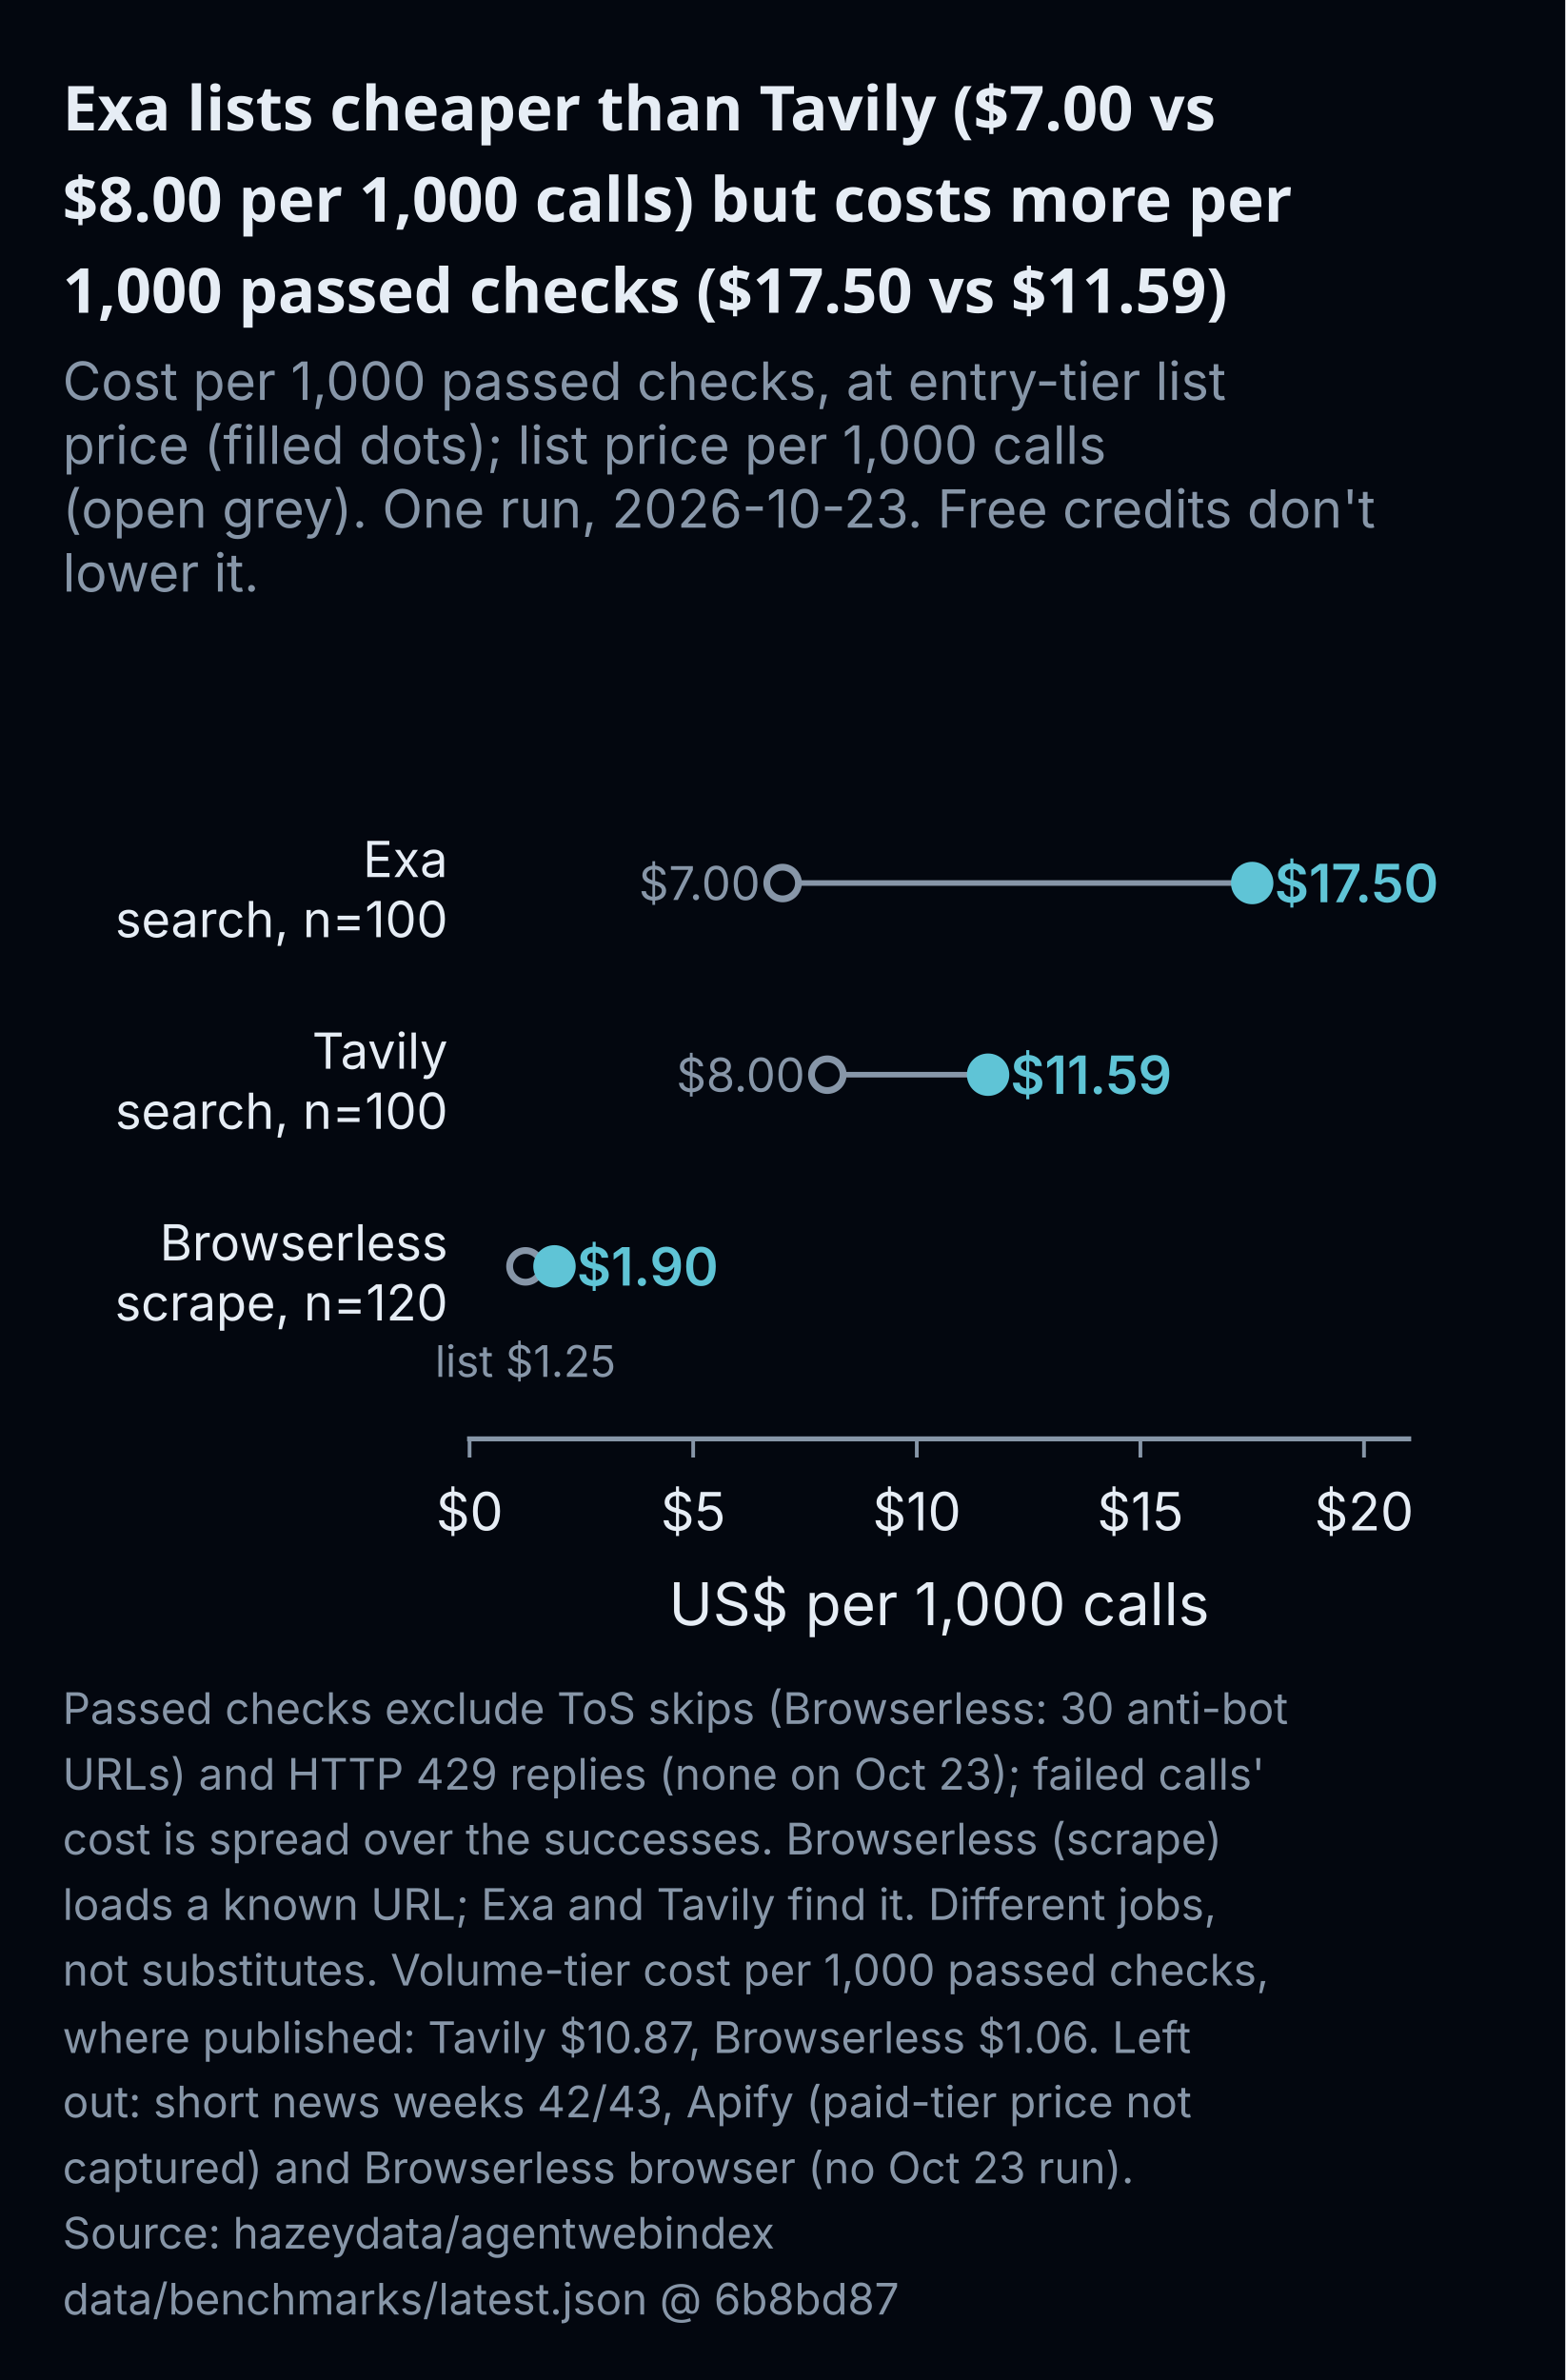
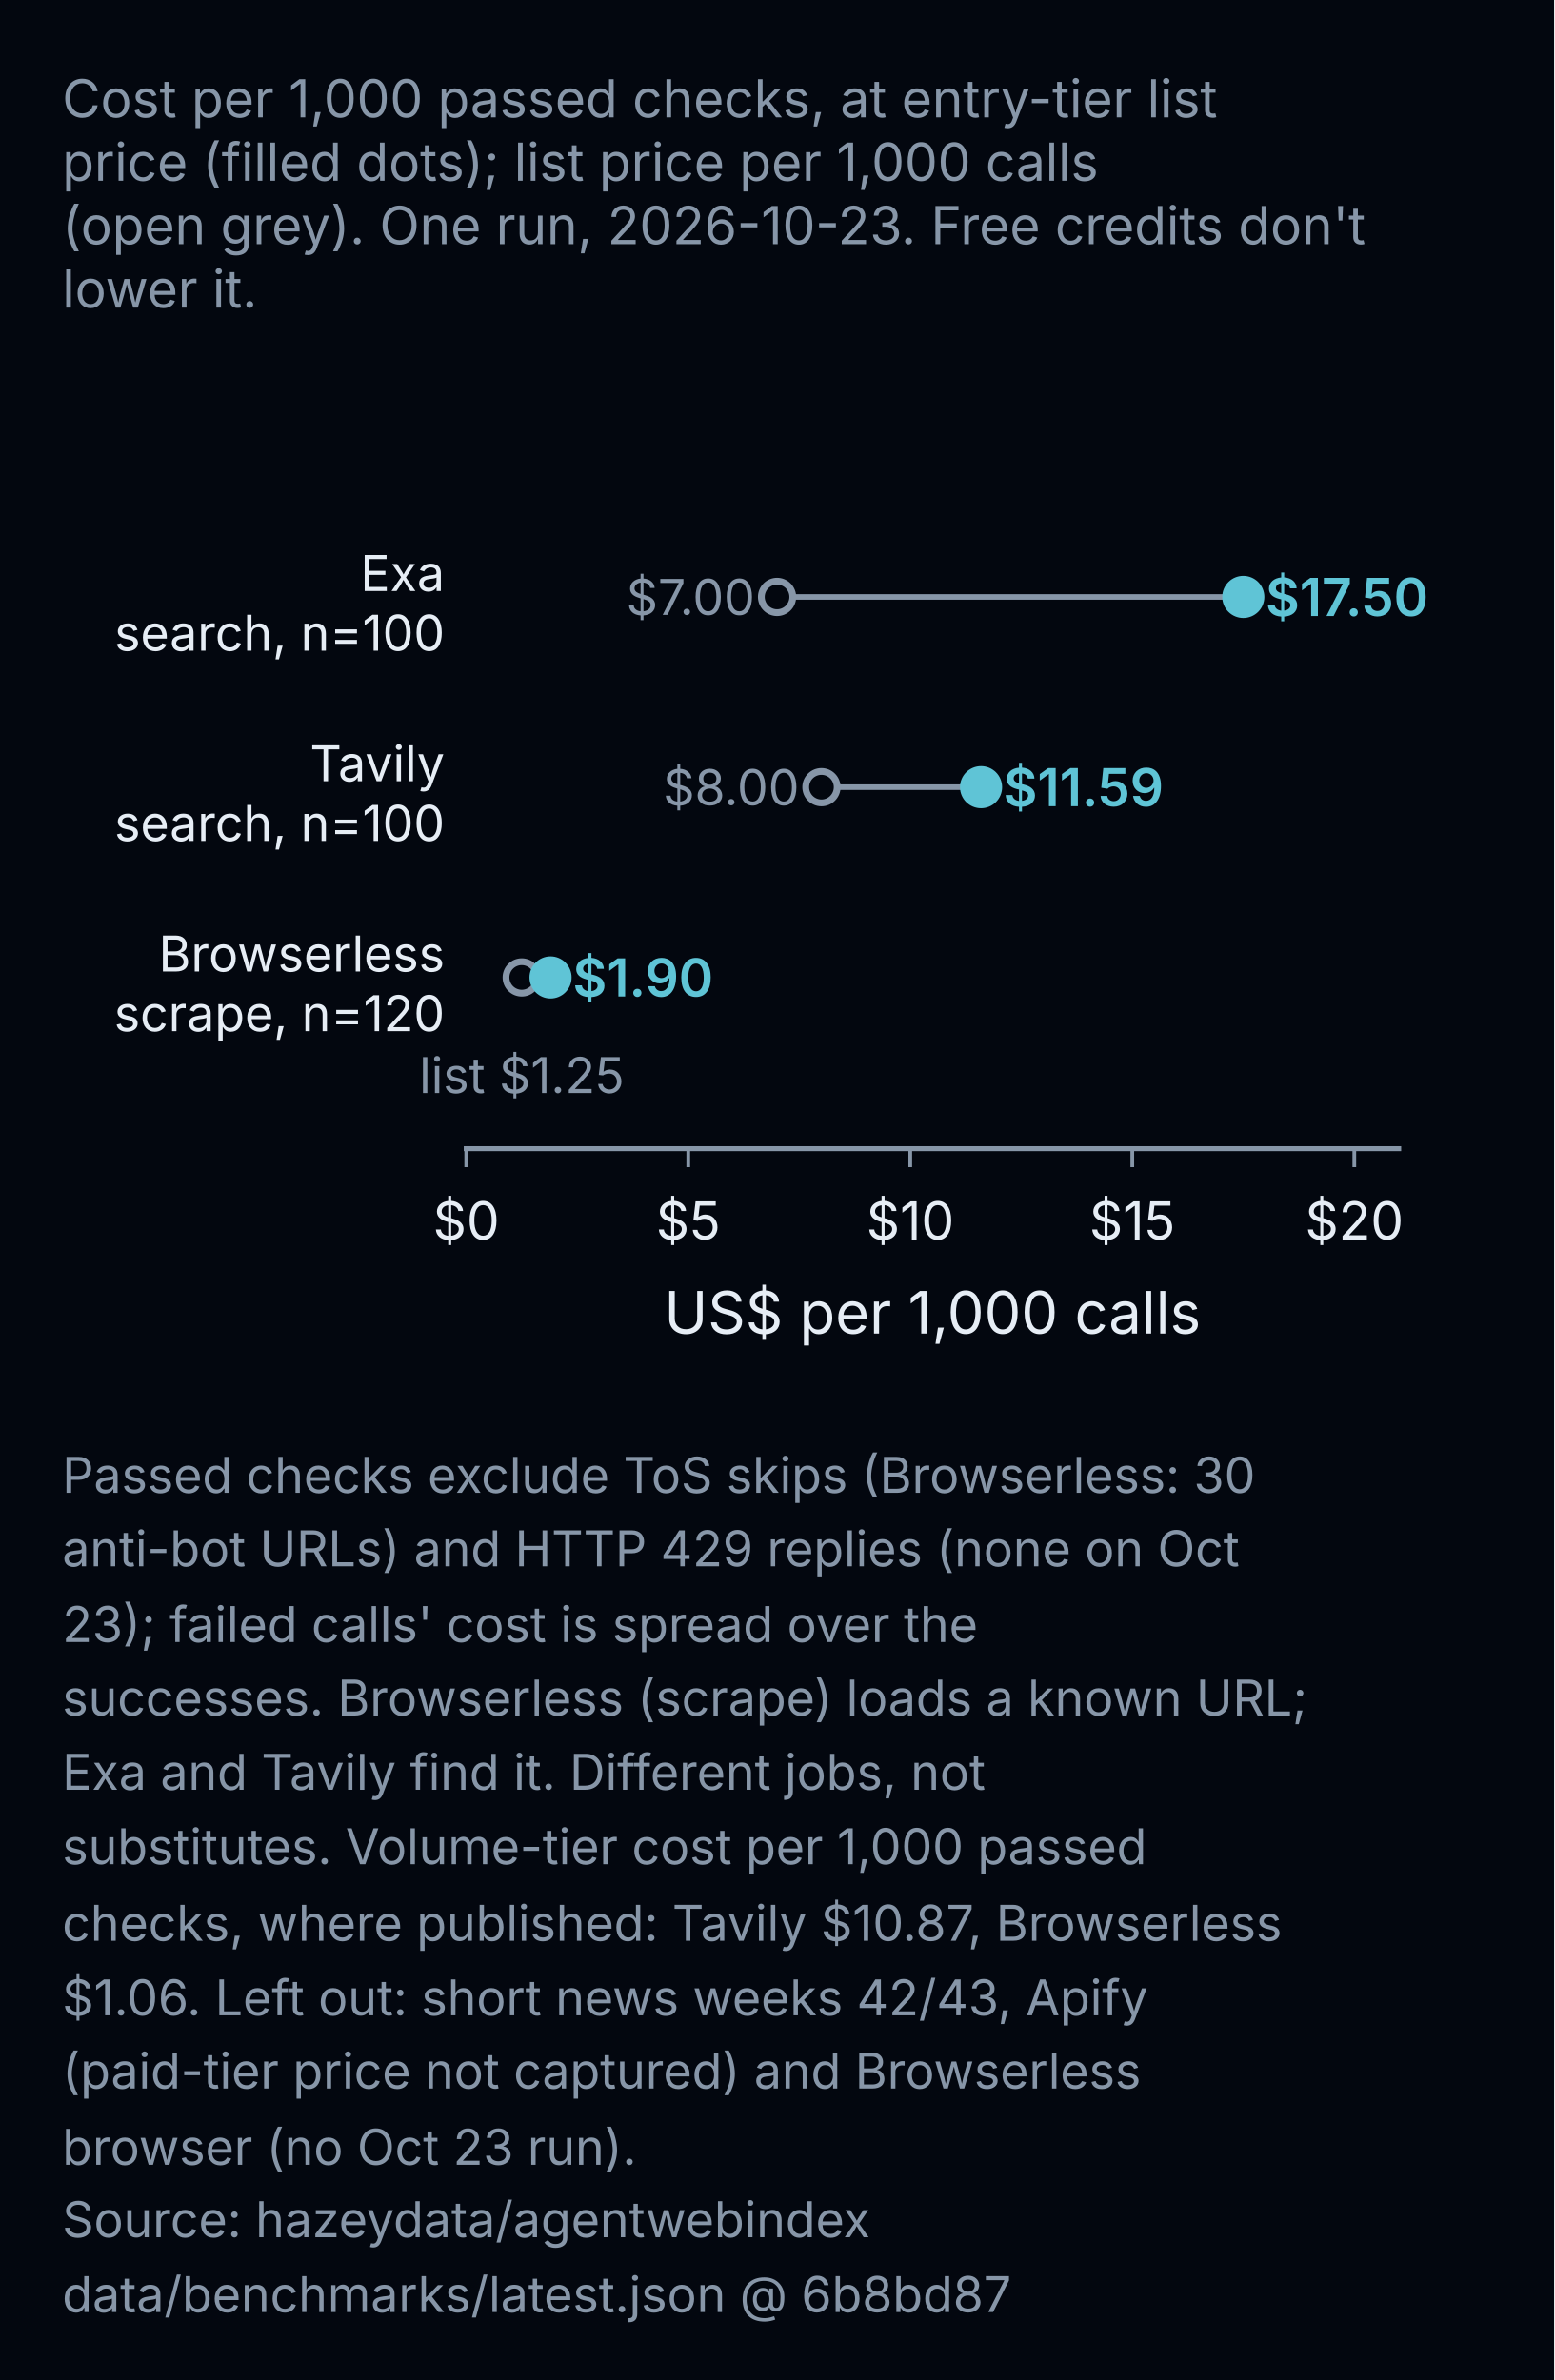
- <svg xmlns="http://www.w3.org/2000/svg" xmlns:xlink="http://www.w3.org/1999/xlink" width="252pt" height="383.164pt" viewBox="0 0 252 383.164" version="1.1">
+ <svg xmlns="http://www.w3.org/2000/svg" xmlns:xlink="http://www.w3.org/1999/xlink" role="img" aria-label="Exa lists cheaper than Tavily ($7.00 vs $8.00 per 1,000 calls) but costs more per 1,000 passed checks ($17.50 vs $11.59)" width="252pt" height="386.01pt" viewBox="0 0 252 386.01" version="1.1">
  <defs>
    <style type="text/css">*{stroke-linejoin: round; stroke-linecap: butt}</style>
  </defs>
  <g id="figure_1">
    <g id="patch_1">
-       <path d="M 0 383.164  L 252 383.164  L 252 0  L 0 0  z " style="fill: #03070f" />
+       <path d="M 0 386.01  L 252 386.01  L 252 0  L 0 0  z " style="fill: #03070f" />
    </g>
    <g id="axes_1">
      <g id="patch_2">
-         <path d="M 75.6 231.649  L 226.8 231.649  L 226.8 123.649  L 75.6 123.649  z " style="fill: #03070f" />
+         <path d="M 75.6 186.3  L 226.8 186.3  L 226.8 78.3  L 75.6 78.3  z " style="fill: #03070f" />
      </g>
      <g id="matplotlib.axis_1">
        <g id="xtick_1">
          <g id="line2d_1">
            <defs>
-               <path id="m0124d4a831" d="M 0 0  L 0 3  " style="stroke: #8796a8; stroke-width: 0.6" />
+               <path id="m43d91a112a" d="M 0 0  L 0 3  " style="stroke: #8796a8; stroke-width: 0.6" />
            </defs>
            <g>
-               <use xlink:href="#m0124d4a831" x="75.6" y="231.649" style="fill: #8796a8; stroke: #8796a8; stroke-width: 0.6" />
+               <use xlink:href="#m43d91a112a" x="75.6" y="186.3" style="fill: #8796a8; stroke: #8796a8; stroke-width: 0.6" />
            </g>
          </g>
          <g id="text_1">
-             <text style="font-size: 8.5px; font-family: 'Inter', sans-serif; text-anchor: middle; fill: #e6edf5" x="75.6" y="246.383" transform="rotate(-0 75.6 246.3831)">$0</text>
+             <text style="font-size: 8.5px; font-family: 'Inter', sans-serif; text-anchor: middle; fill: #e6edf5" x="75.6" y="201.034" transform="rotate(-0 75.6 201.0344)">$0</text>
          </g>
        </g>
        <g id="xtick_2">
          <g id="line2d_2">
            <g>
-               <use xlink:href="#m0124d4a831" x="111.6" y="231.649" style="fill: #8796a8; stroke: #8796a8; stroke-width: 0.6" />
+               <use xlink:href="#m43d91a112a" x="111.6" y="186.3" style="fill: #8796a8; stroke: #8796a8; stroke-width: 0.6" />
            </g>
          </g>
          <g id="text_2">
-             <text style="font-size: 8.5px; font-family: 'Inter', sans-serif; text-anchor: middle; fill: #e6edf5" x="111.6" y="246.383" transform="rotate(-0 111.6 246.3831)">$5</text>
+             <text style="font-size: 8.5px; font-family: 'Inter', sans-serif; text-anchor: middle; fill: #e6edf5" x="111.6" y="201.034" transform="rotate(-0 111.6 201.0344)">$5</text>
          </g>
        </g>
        <g id="xtick_3">
          <g id="line2d_3">
            <g>
-               <use xlink:href="#m0124d4a831" x="147.6" y="231.649" style="fill: #8796a8; stroke: #8796a8; stroke-width: 0.6" />
+               <use xlink:href="#m43d91a112a" x="147.6" y="186.3" style="fill: #8796a8; stroke: #8796a8; stroke-width: 0.6" />
            </g>
          </g>
          <g id="text_3">
-             <text style="font-size: 8.5px; font-family: 'Inter', sans-serif; text-anchor: middle; fill: #e6edf5" x="147.6" y="246.383" transform="rotate(-0 147.6 246.3831)">$10</text>
+             <text style="font-size: 8.5px; font-family: 'Inter', sans-serif; text-anchor: middle; fill: #e6edf5" x="147.6" y="201.034" transform="rotate(-0 147.6 201.0344)">$10</text>
          </g>
        </g>
        <g id="xtick_4">
          <g id="line2d_4">
            <g>
-               <use xlink:href="#m0124d4a831" x="183.6" y="231.649" style="fill: #8796a8; stroke: #8796a8; stroke-width: 0.6" />
+               <use xlink:href="#m43d91a112a" x="183.6" y="186.3" style="fill: #8796a8; stroke: #8796a8; stroke-width: 0.6" />
            </g>
          </g>
          <g id="text_4">
-             <text style="font-size: 8.5px; font-family: 'Inter', sans-serif; text-anchor: middle; fill: #e6edf5" x="183.6" y="246.383" transform="rotate(-0 183.6 246.3831)">$15</text>
+             <text style="font-size: 8.5px; font-family: 'Inter', sans-serif; text-anchor: middle; fill: #e6edf5" x="183.6" y="201.034" transform="rotate(-0 183.6 201.0344)">$15</text>
          </g>
        </g>
        <g id="xtick_5">
          <g id="line2d_5">
            <g>
-               <use xlink:href="#m0124d4a831" x="219.6" y="231.649" style="fill: #8796a8; stroke: #8796a8; stroke-width: 0.6" />
+               <use xlink:href="#m43d91a112a" x="219.6" y="186.3" style="fill: #8796a8; stroke: #8796a8; stroke-width: 0.6" />
            </g>
          </g>
          <g id="text_5">
-             <text style="font-size: 8.5px; font-family: 'Inter', sans-serif; text-anchor: middle; fill: #e6edf5" x="219.6" y="246.383" transform="rotate(-0 219.6 246.3831)">$20</text>
+             <text style="font-size: 8.5px; font-family: 'Inter', sans-serif; text-anchor: middle; fill: #e6edf5" x="219.6" y="201.034" transform="rotate(-0 219.6 201.0344)">$20</text>
          </g>
        </g>
        <g id="text_6">
-           <text style="font-size: 9.5px; font-family: 'Inter', sans-serif; text-anchor: middle; fill: #e6edf5" x="151.2" y="261.637" transform="rotate(-0 151.2 261.6365)">US$ per 1,000 calls</text>
+           <text style="font-size: 9.5px; font-family: 'Inter', sans-serif; text-anchor: middle; fill: #e6edf5" x="151.2" y="216.288" transform="rotate(-0 151.2 216.2878)">US$ per 1,000 calls</text>
        </g>
      </g>
      <g id="matplotlib.axis_2">
        <g id="ytick_1">
          <g id="line2d_6" />
          <g id="text_7">
-             <text style="font-size: 8px; font-family: 'Inter', sans-serif; fill: #e6edf5" transform="translate(25.7175 202.9125)">Browserless</text>
-             <text style="font-size: 8px; font-family: 'Inter', sans-serif; fill: #e6edf5" transform="translate(18.4875 212.5922)">scrape, n=120</text>
+             <text style="font-size: 8px; font-family: 'Inter', sans-serif; fill: #e6edf5" transform="translate(25.7175 157.5637)">Browserless</text>
+             <text style="font-size: 8px; font-family: 'Inter', sans-serif; fill: #e6edf5" transform="translate(18.4875 167.2434)">scrape, n=120</text>
          </g>
        </g>
        <g id="ytick_2">
          <g id="line2d_7" />
          <g id="text_8">
-             <text style="font-size: 8px; font-family: 'Inter', sans-serif; fill: #e6edf5" transform="translate(50.24125 172.0553)">Tavily</text>
-             <text style="font-size: 8px; font-family: 'Inter', sans-serif; fill: #e6edf5" transform="translate(18.54125 181.735)">search, n=100</text>
+             <text style="font-size: 8px; font-family: 'Inter', sans-serif; fill: #e6edf5" transform="translate(50.24125 126.7066)">Tavily</text>
+             <text style="font-size: 8px; font-family: 'Inter', sans-serif; fill: #e6edf5" transform="translate(18.54125 136.3863)">search, n=100</text>
          </g>
        </g>
        <g id="ytick_3">
          <g id="line2d_8" />
          <g id="text_9">
-             <text style="font-size: 8px; font-family: 'Inter', sans-serif; fill: #e6edf5" transform="translate(58.43125 141.1982)">Exa</text>
-             <text style="font-size: 8px; font-family: 'Inter', sans-serif; fill: #e6edf5" transform="translate(18.54125 150.8779)">search, n=100</text>
+             <text style="font-size: 8px; font-family: 'Inter', sans-serif; fill: #e6edf5" transform="translate(58.43125 95.84944)">Exa</text>
+             <text style="font-size: 8px; font-family: 'Inter', sans-serif; fill: #e6edf5" transform="translate(18.54125 105.5291)">search, n=100</text>
          </g>
        </g>
      </g>
      <g id="line2d_9">
-         <path d="M 126 142.163  L 201.6 142.163  " clip-path="url(#p177006832c)" style="fill: none; stroke: #8796a8; stroke-width: 0.9; stroke-linecap: round" />
+         <path d="M 126 96.814  L 201.6 96.814  " clip-path="url(#p234a16aa16)" style="fill: none; stroke: #8796a8; stroke-width: 0.9; stroke-linecap: round" />
      </g>
      <g id="line2d_10">
-         <path d="M 133.2 173.02  L 159.078 173.02  " clip-path="url(#p177006832c)" style="fill: none; stroke: #8796a8; stroke-width: 0.9; stroke-linecap: round" />
+         <path d="M 133.2 127.671  L 159.078 127.671  " clip-path="url(#p234a16aa16)" style="fill: none; stroke: #8796a8; stroke-width: 0.9; stroke-linecap: round" />
      </g>
      <g id="line2d_11">
-         <path d="M 84.6 203.877  L 89.271 203.877  " clip-path="url(#p177006832c)" style="fill: none; stroke: #8796a8; stroke-width: 0.9; stroke-linecap: round" />
+         <path d="M 84.6 158.529  L 89.271 158.529  " clip-path="url(#p234a16aa16)" style="fill: none; stroke: #8796a8; stroke-width: 0.9; stroke-linecap: round" />
      </g>
      <g id="patch_3">
-         <path d="M 75.6 231.649  L 226.8 231.649  " style="fill: none; stroke: #8796a8; stroke-width: 0.8; stroke-linejoin: miter; stroke-linecap: square" />
+         <path d="M 75.6 186.3  L 226.8 186.3  " style="fill: none; stroke: #8796a8; stroke-width: 0.8; stroke-linejoin: miter; stroke-linecap: square" />
      </g>
      <g id="PathCollection_1">
        <defs>
-           <path id="me56852aef1" d="M 0 2.55  C 0.676 2.55 1.325 2.281 1.803 1.803  C 2.281 1.325 2.55 0.676 2.55 0  C 2.55 -0.676 2.281 -1.325 1.803 -1.803  C 1.325 -2.281 0.676 -2.55 0 -2.55  C -0.676 -2.55 -1.325 -2.281 -1.803 -1.803  C -2.281 -1.325 -2.55 -0.676 -2.55 0  C -2.55 0.676 -2.281 1.325 -1.803 1.803  C -1.325 2.281 -0.676 2.55 0 2.55  z " style="stroke: #8796a8; stroke-width: 1.1" />
+           <path id="m67e1de53ec" d="M 0 2.55  C 0.676 2.55 1.325 2.281 1.803 1.803  C 2.281 1.325 2.55 0.676 2.55 0  C 2.55 -0.676 2.281 -1.325 1.803 -1.803  C 1.325 -2.281 0.676 -2.55 0 -2.55  C -0.676 -2.55 -1.325 -2.281 -1.803 -1.803  C -2.281 -1.325 -2.55 -0.676 -2.55 0  C -2.55 0.676 -2.281 1.325 -1.803 1.803  C -1.325 2.281 -0.676 2.55 0 2.55  z " style="stroke: #8796a8; stroke-width: 1.1" />
        </defs>
-         <g clip-path="url(#p177006832c)">
-           <use xlink:href="#me56852aef1" x="126" y="142.163" style="fill: #03070f; stroke: #8796a8; stroke-width: 1.1" />
+         <g clip-path="url(#p234a16aa16)">
+           <use xlink:href="#m67e1de53ec" x="126" y="96.814" style="fill: #03070f; stroke: #8796a8; stroke-width: 1.1" />
        </g>
      </g>
      <g id="text_10">
-         <text style="font-weight: 600; font-size: 8.5px; font-family: 'Inter', sans-serif; text-anchor: start; fill: #5fc4d6" x="205.2" y="145.255" transform="rotate(-0 205.2 145.2551)">$17.50</text>
+         <text style="font-weight: 600; font-size: 8.5px; font-family: 'Inter', sans-serif; text-anchor: start; fill: #5fc4d6" x="205.2" y="99.906" transform="rotate(-0 205.2 99.90633)">$17.50</text>
      </g>
      <g id="text_11">
-         <text style="font-size: 7.5px; font-family: 'Inter', sans-serif; text-anchor: end; fill: #8796a8" x="122.4" y="144.891" transform="rotate(-0 122.4 144.8913)">$7.00</text>
+         <text style="font-size: 8px; font-family: 'Inter', sans-serif; text-anchor: end; fill: #8796a8" x="122.4" y="99.724" transform="rotate(-0 122.4 99.72444)">$7.00</text>
      </g>
      <g id="PathCollection_2">
-         <g clip-path="url(#p177006832c)">
-           <use xlink:href="#me56852aef1" x="133.2" y="173.02" style="fill: #03070f; stroke: #8796a8; stroke-width: 1.1" />
+         <g clip-path="url(#p234a16aa16)">
+           <use xlink:href="#m67e1de53ec" x="133.2" y="127.671" style="fill: #03070f; stroke: #8796a8; stroke-width: 1.1" />
        </g>
      </g>
      <g id="text_12">
-         <text style="font-weight: 600; font-size: 8.5px; font-family: 'Inter', sans-serif; text-anchor: start; fill: #5fc4d6" x="162.678" y="176.112" transform="rotate(-0 162.6783 176.1122)">$11.59</text>
+         <text style="font-weight: 600; font-size: 8.5px; font-family: 'Inter', sans-serif; text-anchor: start; fill: #5fc4d6" x="162.678" y="130.763" transform="rotate(-0 162.6783 130.7635)">$11.59</text>
      </g>
      <g id="text_13">
-         <text style="font-size: 7.5px; font-family: 'Inter', sans-serif; text-anchor: end; fill: #8796a8" x="129.6" y="175.748" transform="rotate(-0 129.6 175.7484)">$8.00</text>
+         <text style="font-size: 8px; font-family: 'Inter', sans-serif; text-anchor: end; fill: #8796a8" x="129.6" y="130.582" transform="rotate(-0 129.6 130.5816)">$8.00</text>
      </g>
      <g id="PathCollection_3">
-         <g clip-path="url(#p177006832c)">
-           <use xlink:href="#me56852aef1" x="84.6" y="203.877" style="fill: #03070f; stroke: #8796a8; stroke-width: 1.1" />
+         <g clip-path="url(#p234a16aa16)">
+           <use xlink:href="#m67e1de53ec" x="84.6" y="158.529" style="fill: #03070f; stroke: #8796a8; stroke-width: 1.1" />
        </g>
      </g>
      <g id="text_14">
-         <text style="font-weight: 600; font-size: 8.5px; font-family: 'Inter', sans-serif; text-anchor: start; fill: #5fc4d6" x="92.871" y="206.969" transform="rotate(-0 92.87089 206.9694)">$1.90</text>
+         <text style="font-weight: 600; font-size: 8.5px; font-family: 'Inter', sans-serif; text-anchor: start; fill: #5fc4d6" x="92.871" y="161.621" transform="rotate(-0 92.87089 161.6206)">$1.90</text>
      </g>
      <g id="text_15">
-         <text style="font-size: 7px; font-family: 'Inter', sans-serif; text-anchor: middle; fill: #8796a8" x="84.6" y="221.659" transform="rotate(-0 84.6 221.6586)">list $1.25</text>
+         <text style="font-size: 8px; font-family: 'Inter', sans-serif; text-anchor: middle; fill: #8796a8" x="84.6" y="177.279" transform="rotate(-0 84.6 177.2786)">list $1.25</text>
      </g>
      <g id="PathCollection_4">
        <defs>
-           <path id="m38b7880fe3" d="M 0 2.915  C 0.773 2.915 1.515 2.608 2.062 2.062  C 2.608 1.515 2.915 0.773 2.915 0  C 2.915 -0.773 2.608 -1.515 2.062 -2.062  C 1.515 -2.608 0.773 -2.915 0 -2.915  C -0.773 -2.915 -1.515 -2.608 -2.062 -2.062  C -2.608 -1.515 -2.915 -0.773 -2.915 0  C -2.915 0.773 -2.608 1.515 -2.062 2.062  C -1.515 2.608 -0.773 2.915 0 2.915  z " style="stroke: #5fc4d6" />
+           <path id="me652e8856e" d="M 0 2.915  C 0.773 2.915 1.515 2.608 2.062 2.062  C 2.608 1.515 2.915 0.773 2.915 0  C 2.915 -0.773 2.608 -1.515 2.062 -2.062  C 1.515 -2.608 0.773 -2.915 0 -2.915  C -0.773 -2.915 -1.515 -2.608 -2.062 -2.062  C -2.608 -1.515 -2.915 -0.773 -2.915 0  C -2.915 0.773 -2.608 1.515 -2.062 2.062  C -1.515 2.608 -0.773 2.915 0 2.915  z " style="stroke: #5fc4d6" />
        </defs>
-         <g clip-path="url(#p177006832c)">
-           <use xlink:href="#m38b7880fe3" x="201.6" y="142.163" style="fill: #5fc4d6; stroke: #5fc4d6" />
+         <g clip-path="url(#p234a16aa16)">
+           <use xlink:href="#me652e8856e" x="201.6" y="96.814" style="fill: #5fc4d6; stroke: #5fc4d6" />
        </g>
      </g>
      <g id="PathCollection_5">
-         <g clip-path="url(#p177006832c)">
-           <use xlink:href="#m38b7880fe3" x="159.078" y="173.02" style="fill: #5fc4d6; stroke: #5fc4d6" />
+         <g clip-path="url(#p234a16aa16)">
+           <use xlink:href="#me652e8856e" x="159.078" y="127.671" style="fill: #5fc4d6; stroke: #5fc4d6" />
        </g>
      </g>
      <g id="PathCollection_6">
-         <g clip-path="url(#p177006832c)">
-           <use xlink:href="#m38b7880fe3" x="89.271" y="203.877" style="fill: #5fc4d6; stroke: #5fc4d6" />
+         <g clip-path="url(#p234a16aa16)">
+           <use xlink:href="#me652e8856e" x="89.271" y="158.529" style="fill: #5fc4d6; stroke: #5fc4d6" />
        </g>
      </g>
    </g>
    <g id="text_16">
-       <text style="font-weight: 600; font-size: 10px; font-family: 'Space Grotesk'; fill: #e6edf5" transform="translate(10.08 21.00184)">Exa lists cheaper than Tavily ($7.00 vs</text>
-       <text style="font-weight: 600; font-size: 10px; font-family: 'Space Grotesk'; fill: #e6edf5" transform="translate(10.08 35.67584)">$8.00 per 1,000 calls) but costs more per</text>
-       <text style="font-weight: 600; font-size: 10px; font-family: 'Space Grotesk'; fill: #e6edf5" transform="translate(10.08 50.34984)">1,000 passed checks ($17.50 vs $11.59)</text>
+       <text style="font-size: 8.5px; font-family: 'Inter', sans-serif; fill: #8796a8" transform="translate(10.08 19.03438)">Cost per 1,000 passed checks, at entry-tier list</text>
+       <text style="font-size: 8.5px; font-family: 'Inter', sans-serif; fill: #8796a8" transform="translate(10.08 29.31904)">price (filled dots); list price per 1,000 calls</text>
+       <text style="font-size: 8.5px; font-family: 'Inter', sans-serif; fill: #8796a8" transform="translate(10.08 39.60371)">(open grey). One run, 2026-10-23. Free credits don't</text>
+       <text style="font-size: 8.5px; font-family: 'Inter', sans-serif; fill: #8796a8" transform="translate(10.08 49.88838)">lower it.</text>
    </g>
    <g id="text_17">
-       <text style="font-size: 8.5px; font-family: 'Inter', sans-serif; fill: #8796a8" transform="translate(10.08 64.38313)">Cost per 1,000 passed checks, at entry-tier list</text>
-       <text style="font-size: 8.5px; font-family: 'Inter', sans-serif; fill: #8796a8" transform="translate(10.08 74.66779)">price (filled dots); list price per 1,000 calls</text>
-       <text style="font-size: 8.5px; font-family: 'Inter', sans-serif; fill: #8796a8" transform="translate(10.08 84.95246)">(open grey). One run, 2026-10-23. Free credits don't</text>
-       <text style="font-size: 8.5px; font-family: 'Inter', sans-serif; fill: #8796a8" transform="translate(10.08 95.23713)">lower it.</text>
-     </g>
-     <g id="text_18">
-       <text style="font-size: 7px; font-family: 'Inter', sans-serif; fill: #8796a8" transform="translate(10.08 277.5344)">Passed checks exclude ToS skips (Browserless: 30 anti-bot</text>
-       <text style="font-size: 7px; font-family: 'Inter', sans-serif; fill: #8796a8" transform="translate(10.08 288.1216)">URLs) and HTTP 429 replies (none on Oct 23); failed calls'</text>
-       <text style="font-size: 7px; font-family: 'Inter', sans-serif; fill: #8796a8" transform="translate(10.08 298.548)">cost is spread over the successes. Browserless (scrape)</text>
-       <text style="font-size: 7px; font-family: 'Inter', sans-serif; fill: #8796a8" transform="translate(10.08 309.0853)">loads a known URL; Exa and Tavily find it. Different jobs,</text>
-       <text style="font-size: 7px; font-family: 'Inter', sans-serif; fill: #8796a8" transform="translate(10.08 319.6501)">not substitutes. Volume-tier cost per 1,000 passed checks,</text>
-       <text style="font-size: 7px; font-family: 'Inter', sans-serif; fill: #8796a8" transform="translate(10.08 330.5129)">where published: Tavily $10.87, Browserless $1.06. Left</text>
-       <text style="font-size: 7px; font-family: 'Inter', sans-serif; fill: #8796a8" transform="translate(10.08 340.8829)">out: short news weeks 42/43, Apify (paid-tier price not</text>
-       <text style="font-size: 7px; font-family: 'Inter', sans-serif; fill: #8796a8" transform="translate(10.08 351.4837)">captured) and Browserless browser (no Oct 23 run).</text>
-       <text style="font-size: 7px; font-family: 'Inter', sans-serif; fill: #8796a8" transform="translate(10.08 361.9938)">Source: hazeydata/agentwebindex</text>
-       <text style="font-size: 7px; font-family: 'Inter', sans-serif; fill: #8796a8" transform="translate(10.08 372.622)">data/benchmarks/latest.json @ 6b8bd87</text>
+       <text style="font-size: 8px; font-family: 'Inter', sans-serif; fill: #8796a8" transform="translate(10.08 242.1201)">Passed checks exclude ToS skips (Browserless: 30</text>
+       <text style="font-size: 8px; font-family: 'Inter', sans-serif; fill: #8796a8" transform="translate(10.08 254.036)">anti-bot URLs) and HTTP 429 replies (none on Oct</text>
+       <text style="font-size: 8px; font-family: 'Inter', sans-serif; fill: #8796a8" transform="translate(10.08 266.3193)">23); failed calls' cost is spread over the</text>
+       <text style="font-size: 8px; font-family: 'Inter', sans-serif; fill: #8796a8" transform="translate(10.08 278.2352)">successes. Browserless (scrape) loads a known URL;</text>
+       <text style="font-size: 8px; font-family: 'Inter', sans-serif; fill: #8796a8" transform="translate(10.08 290.2779)">Exa and Tavily find it. Different jobs, not</text>
+       <text style="font-size: 8px; font-family: 'Inter', sans-serif; fill: #8796a8" transform="translate(10.08 302.3519)">substitutes. Volume-tier cost per 1,000 passed</text>
+       <text style="font-size: 8px; font-family: 'Inter', sans-serif; fill: #8796a8" transform="translate(10.08 314.7665)">checks, where published: Tavily $10.87, Browserless</text>
+       <text style="font-size: 8px; font-family: 'Inter', sans-serif; fill: #8796a8" transform="translate(10.08 326.8661)">$1.06. Left out: short news weeks 42/43, Apify</text>
+       <text style="font-size: 8px; font-family: 'Inter', sans-serif; fill: #8796a8" transform="translate(10.08 338.7332)">(paid-tier price not captured) and Browserless</text>
+       <text style="font-size: 8px; font-family: 'Inter', sans-serif; fill: #8796a8" transform="translate(10.08 351.1041)">browser (no Oct 23 run).</text>
+       <text style="font-size: 8px; font-family: 'Inter', sans-serif; fill: #8796a8" transform="translate(10.08 362.8443)">Source: hazeydata/agentwebindex</text>
+       <text style="font-size: 8px; font-family: 'Inter', sans-serif; fill: #8796a8" transform="translate(10.08 374.9908)">data/benchmarks/latest.json @ 6b8bd87</text>
    </g>
  </g>
  <defs>
-     <clipPath id="p177006832c">
-       <rect x="75.6" y="123.649" width="151.2" height="108" />
+     <clipPath id="p234a16aa16">
+       <rect x="75.6" y="78.3" width="151.2" height="108" />
    </clipPath>
  </defs>
</svg>
